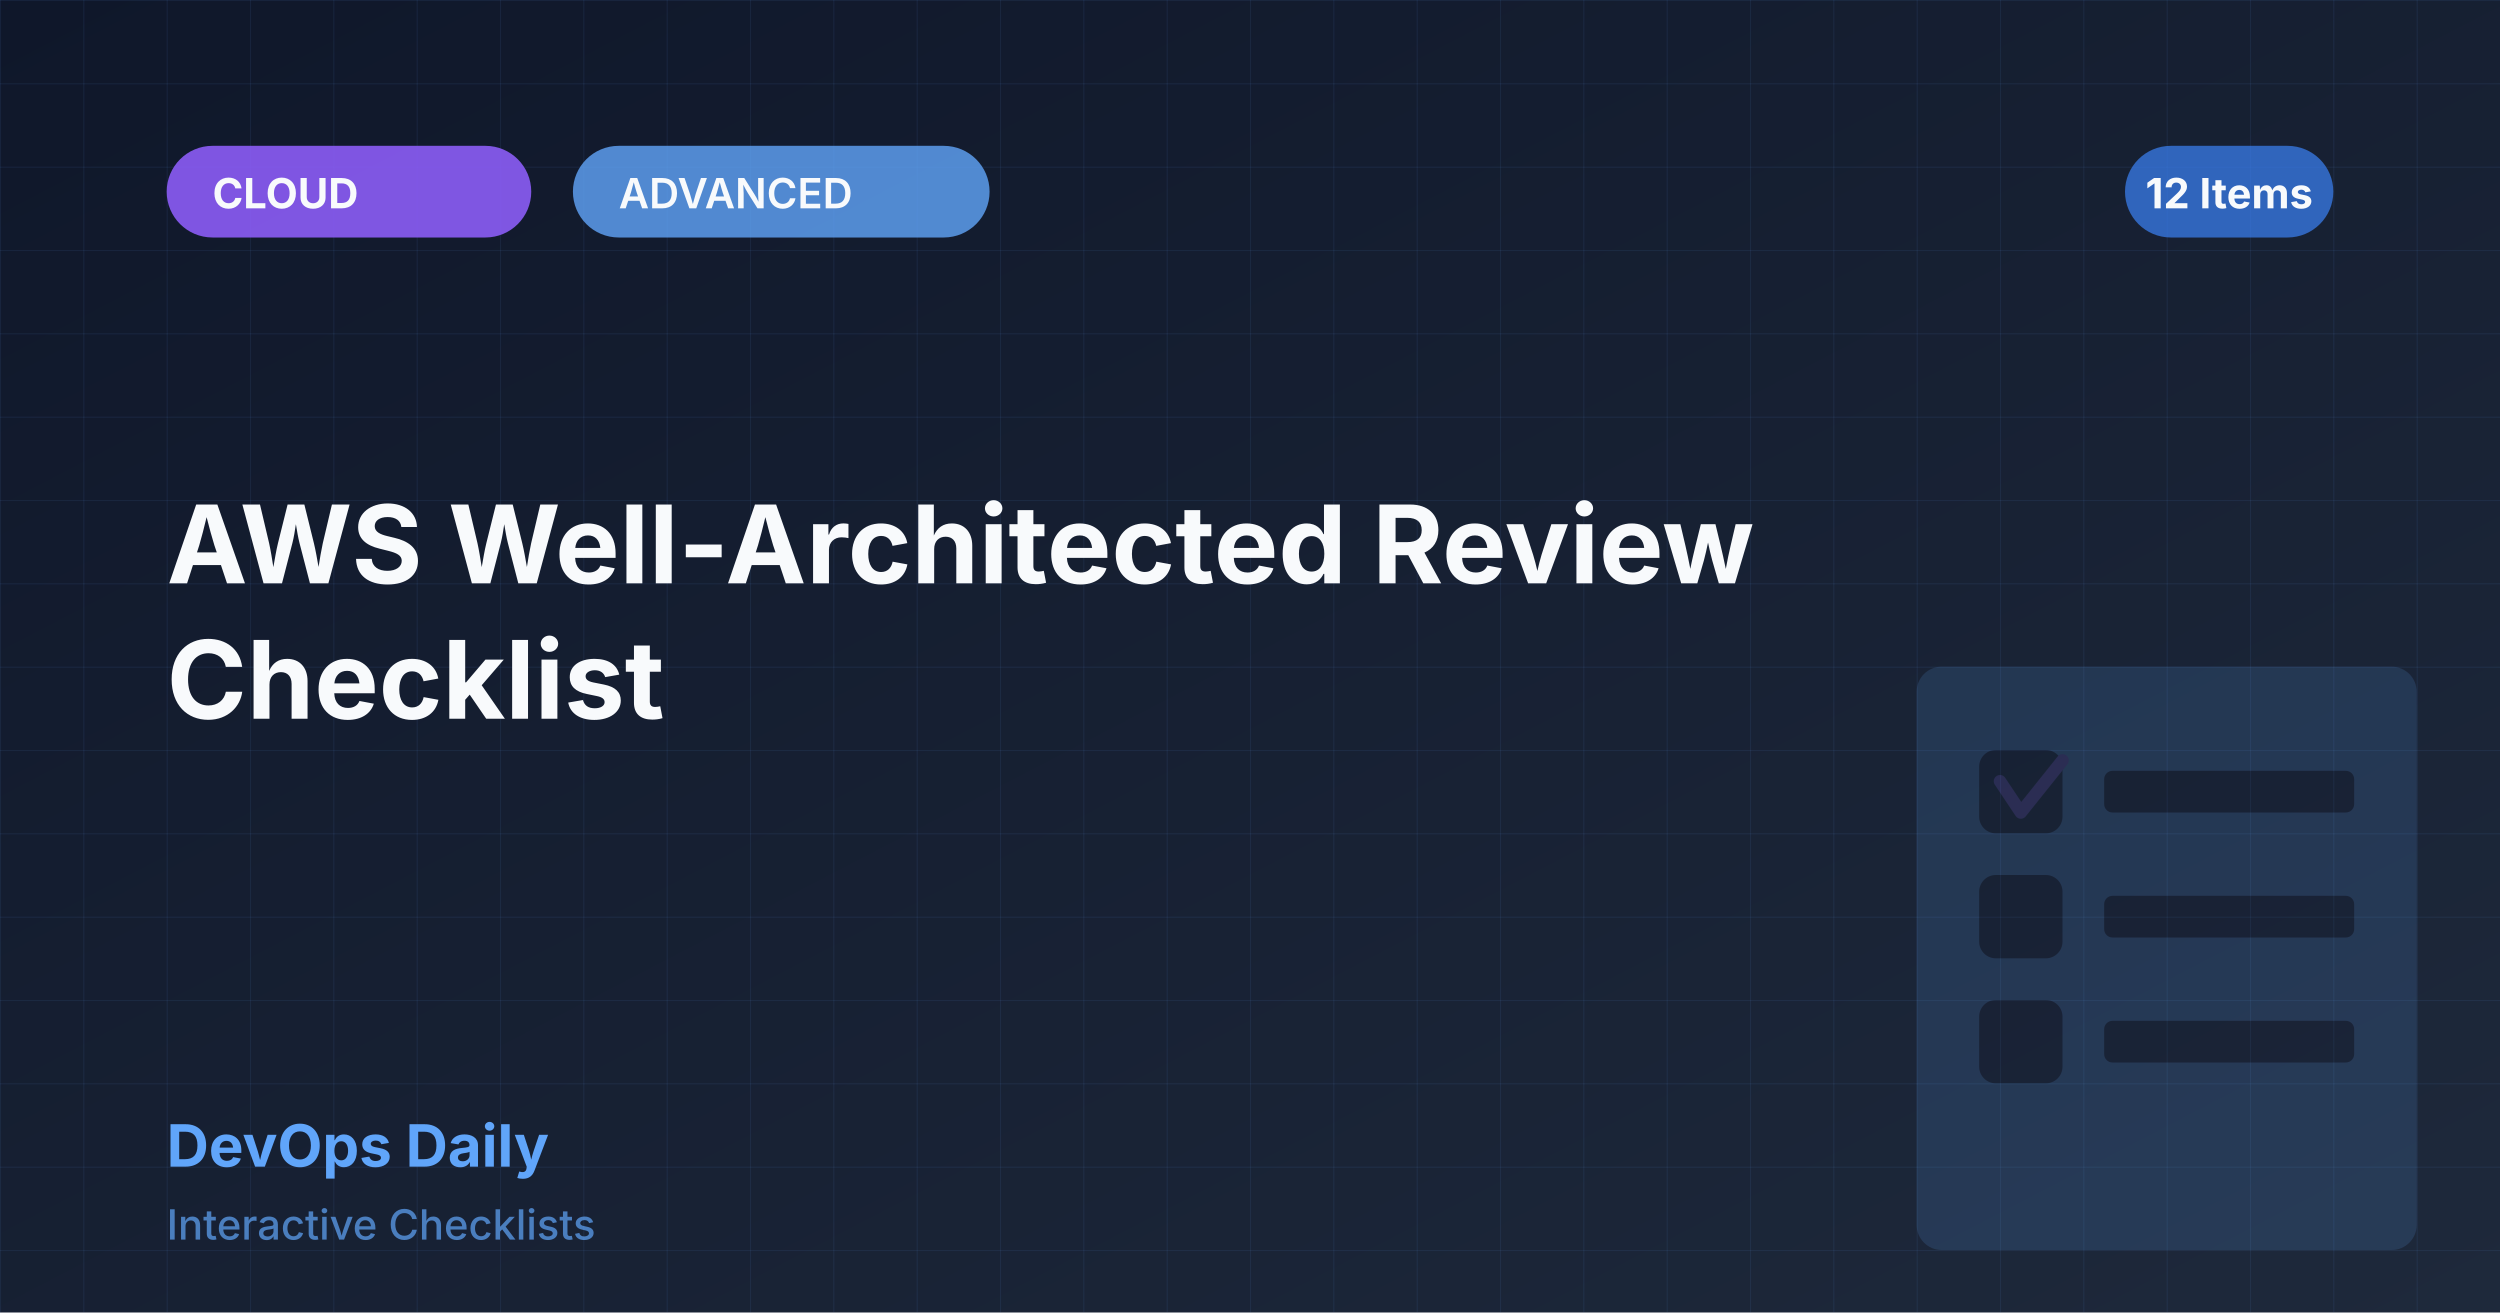
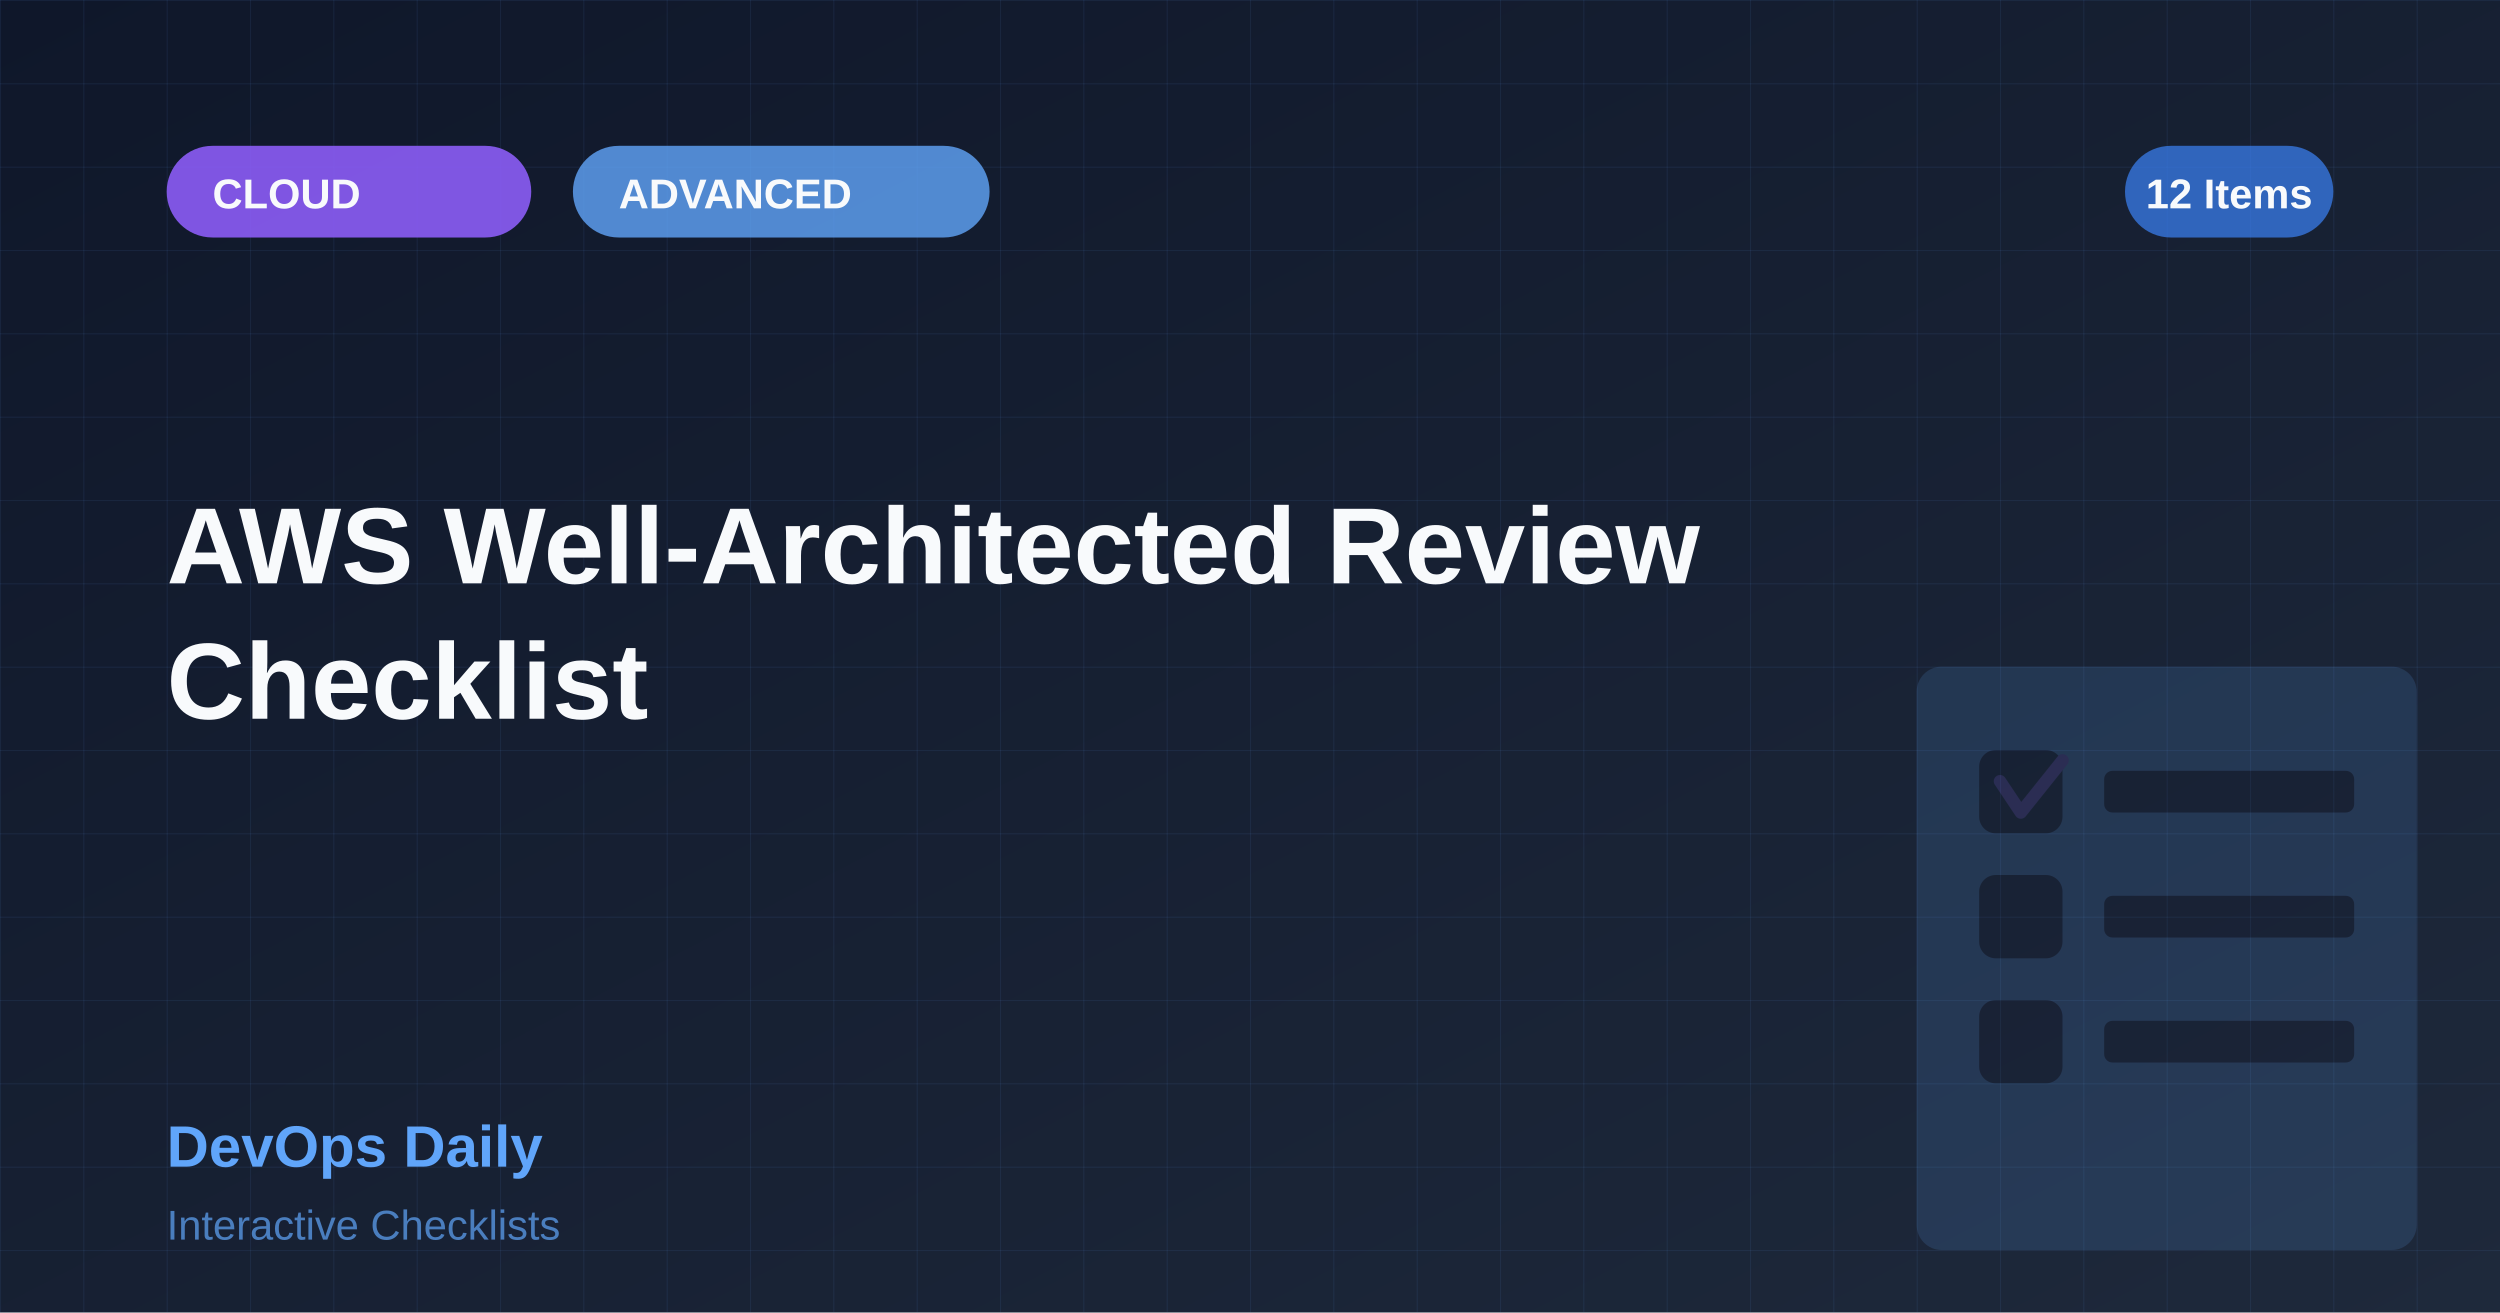
<svg xmlns="http://www.w3.org/2000/svg" width="1200" height="630">
  <defs>
    <linearGradient id="bgGradient" x1="0%" y1="0%" x2="100%" y2="100%">
      <stop offset="0%" style="stop-color:#0f172a;stop-opacity:1" />
      <stop offset="100%" style="stop-color:#1e293b;stop-opacity:1" />
    </linearGradient>
    <pattern id="grid" x="0" y="0" width="40" height="40" patternUnits="userSpaceOnUse">
      <line x1="0" y1="0" x2="0" y2="40" stroke="#60a5fa" stroke-width="1" opacity="0.08" />
      <line x1="0" y1="0" x2="40" y2="0" stroke="#60a5fa" stroke-width="1" opacity="0.08" />
    </pattern>
    <filter id="glow">
      <feGaussianBlur stdDeviation="3" result="coloredBlur" />
      <feMerge>
        <feMergeNode in="coloredBlur" />
        <feMergeNode in="SourceGraphic" />
      </feMerge>
    </filter>
  </defs>
  <rect width="1200" height="630" fill="url(#bgGradient)" />
  <rect width="1200" height="630" fill="url(#grid)" />
  <rect x="80" y="70" width="175" height="44" rx="22" fill="#8b5cf6" opacity="0.9" />
-   <text x="102" y="100" font-family="system-ui, -apple-system, sans-serif" font-size="20" font-weight="bold" fill="#f8fafc">CLOUD</text>
+   <text x="102" y="100" font-family="Arial, sans-serif" font-size="20" font-weight="bold" fill="#f8fafc">CLOUD</text>
  <rect x="275" y="70" width="200" height="44" rx="22" fill="#60a5fa" opacity="0.8" />
-   <text x="297" y="100" font-family="system-ui, -apple-system, sans-serif" font-size="20" font-weight="600" fill="#f8fafc">ADVANCED</text>
+   <text x="297" y="100" font-family="Arial, sans-serif" font-size="20" font-weight="600" fill="#f8fafc">ADVANCED</text>
  <rect x="1020" y="70" width="100" height="44" rx="22" fill="#3b82f6" opacity="0.7" />
-   <text x="1070" y="100" font-family="system-ui, -apple-system, sans-serif" font-size="20" font-weight="bold" fill="#f8fafc" text-anchor="middle">12 Items</text>
+   <text x="1070" y="100" font-family="Arial, sans-serif" font-size="20" font-weight="bold" fill="#f8fafc" text-anchor="middle">12 Items</text>
  <g opacity="0.15">
    <rect x="920" y="320" width="240" height="280" rx="12" fill="#60a5fa" />
    <rect x="950" y="360" width="40" height="40" rx="8" fill="#0f172a" />
    <rect x="1010" y="370" width="120" height="20" rx="4" fill="#0f172a" />
    <rect x="950" y="420" width="40" height="40" rx="8" fill="#0f172a" />
    <rect x="1010" y="430" width="120" height="20" rx="4" fill="#0f172a" />
    <rect x="950" y="480" width="40" height="40" rx="8" fill="#0f172a" />
    <rect x="1010" y="490" width="120" height="20" rx="4" fill="#0f172a" />
    <polyline points="960,375 970,390 990,365" stroke="#8b5cf6" stroke-width="6" fill="none" stroke-linecap="round" stroke-linejoin="round" />
  </g>
-   <text x="80" y="280" font-family="system-ui, -apple-system, sans-serif" font-size="52" font-weight="bold" fill="#f8fafc">AWS Well-Architected Review</text>
-   <text x="80" y="345" font-family="system-ui, -apple-system, sans-serif" font-size="52" font-weight="bold" fill="#f8fafc">Checklist</text>
-   <text x="80" y="560" font-family="system-ui, -apple-system, sans-serif" font-size="28" font-weight="bold" fill="#60a5fa">DevOps Daily</text>
-   <text x="80" y="595" font-family="system-ui, -apple-system, sans-serif" font-size="20" font-weight="500" fill="#60a5fa" opacity="0.7">Interactive Checklists</text>
+   <text x="80" y="280" font-family="Arial, sans-serif" font-size="52" font-weight="bold" fill="#f8fafc">AWS Well-Architected Review</text>
+   <text x="80" y="345" font-family="Arial, sans-serif" font-size="52" font-weight="bold" fill="#f8fafc">Checklist</text>
+   <text x="80" y="560" font-family="Arial, sans-serif" font-size="28" font-weight="bold" fill="#60a5fa">DevOps Daily</text>
+   <text x="80" y="595" font-family="Arial, sans-serif" font-size="20" font-weight="500" fill="#60a5fa" opacity="0.7">Interactive Checklists</text>
</svg>
